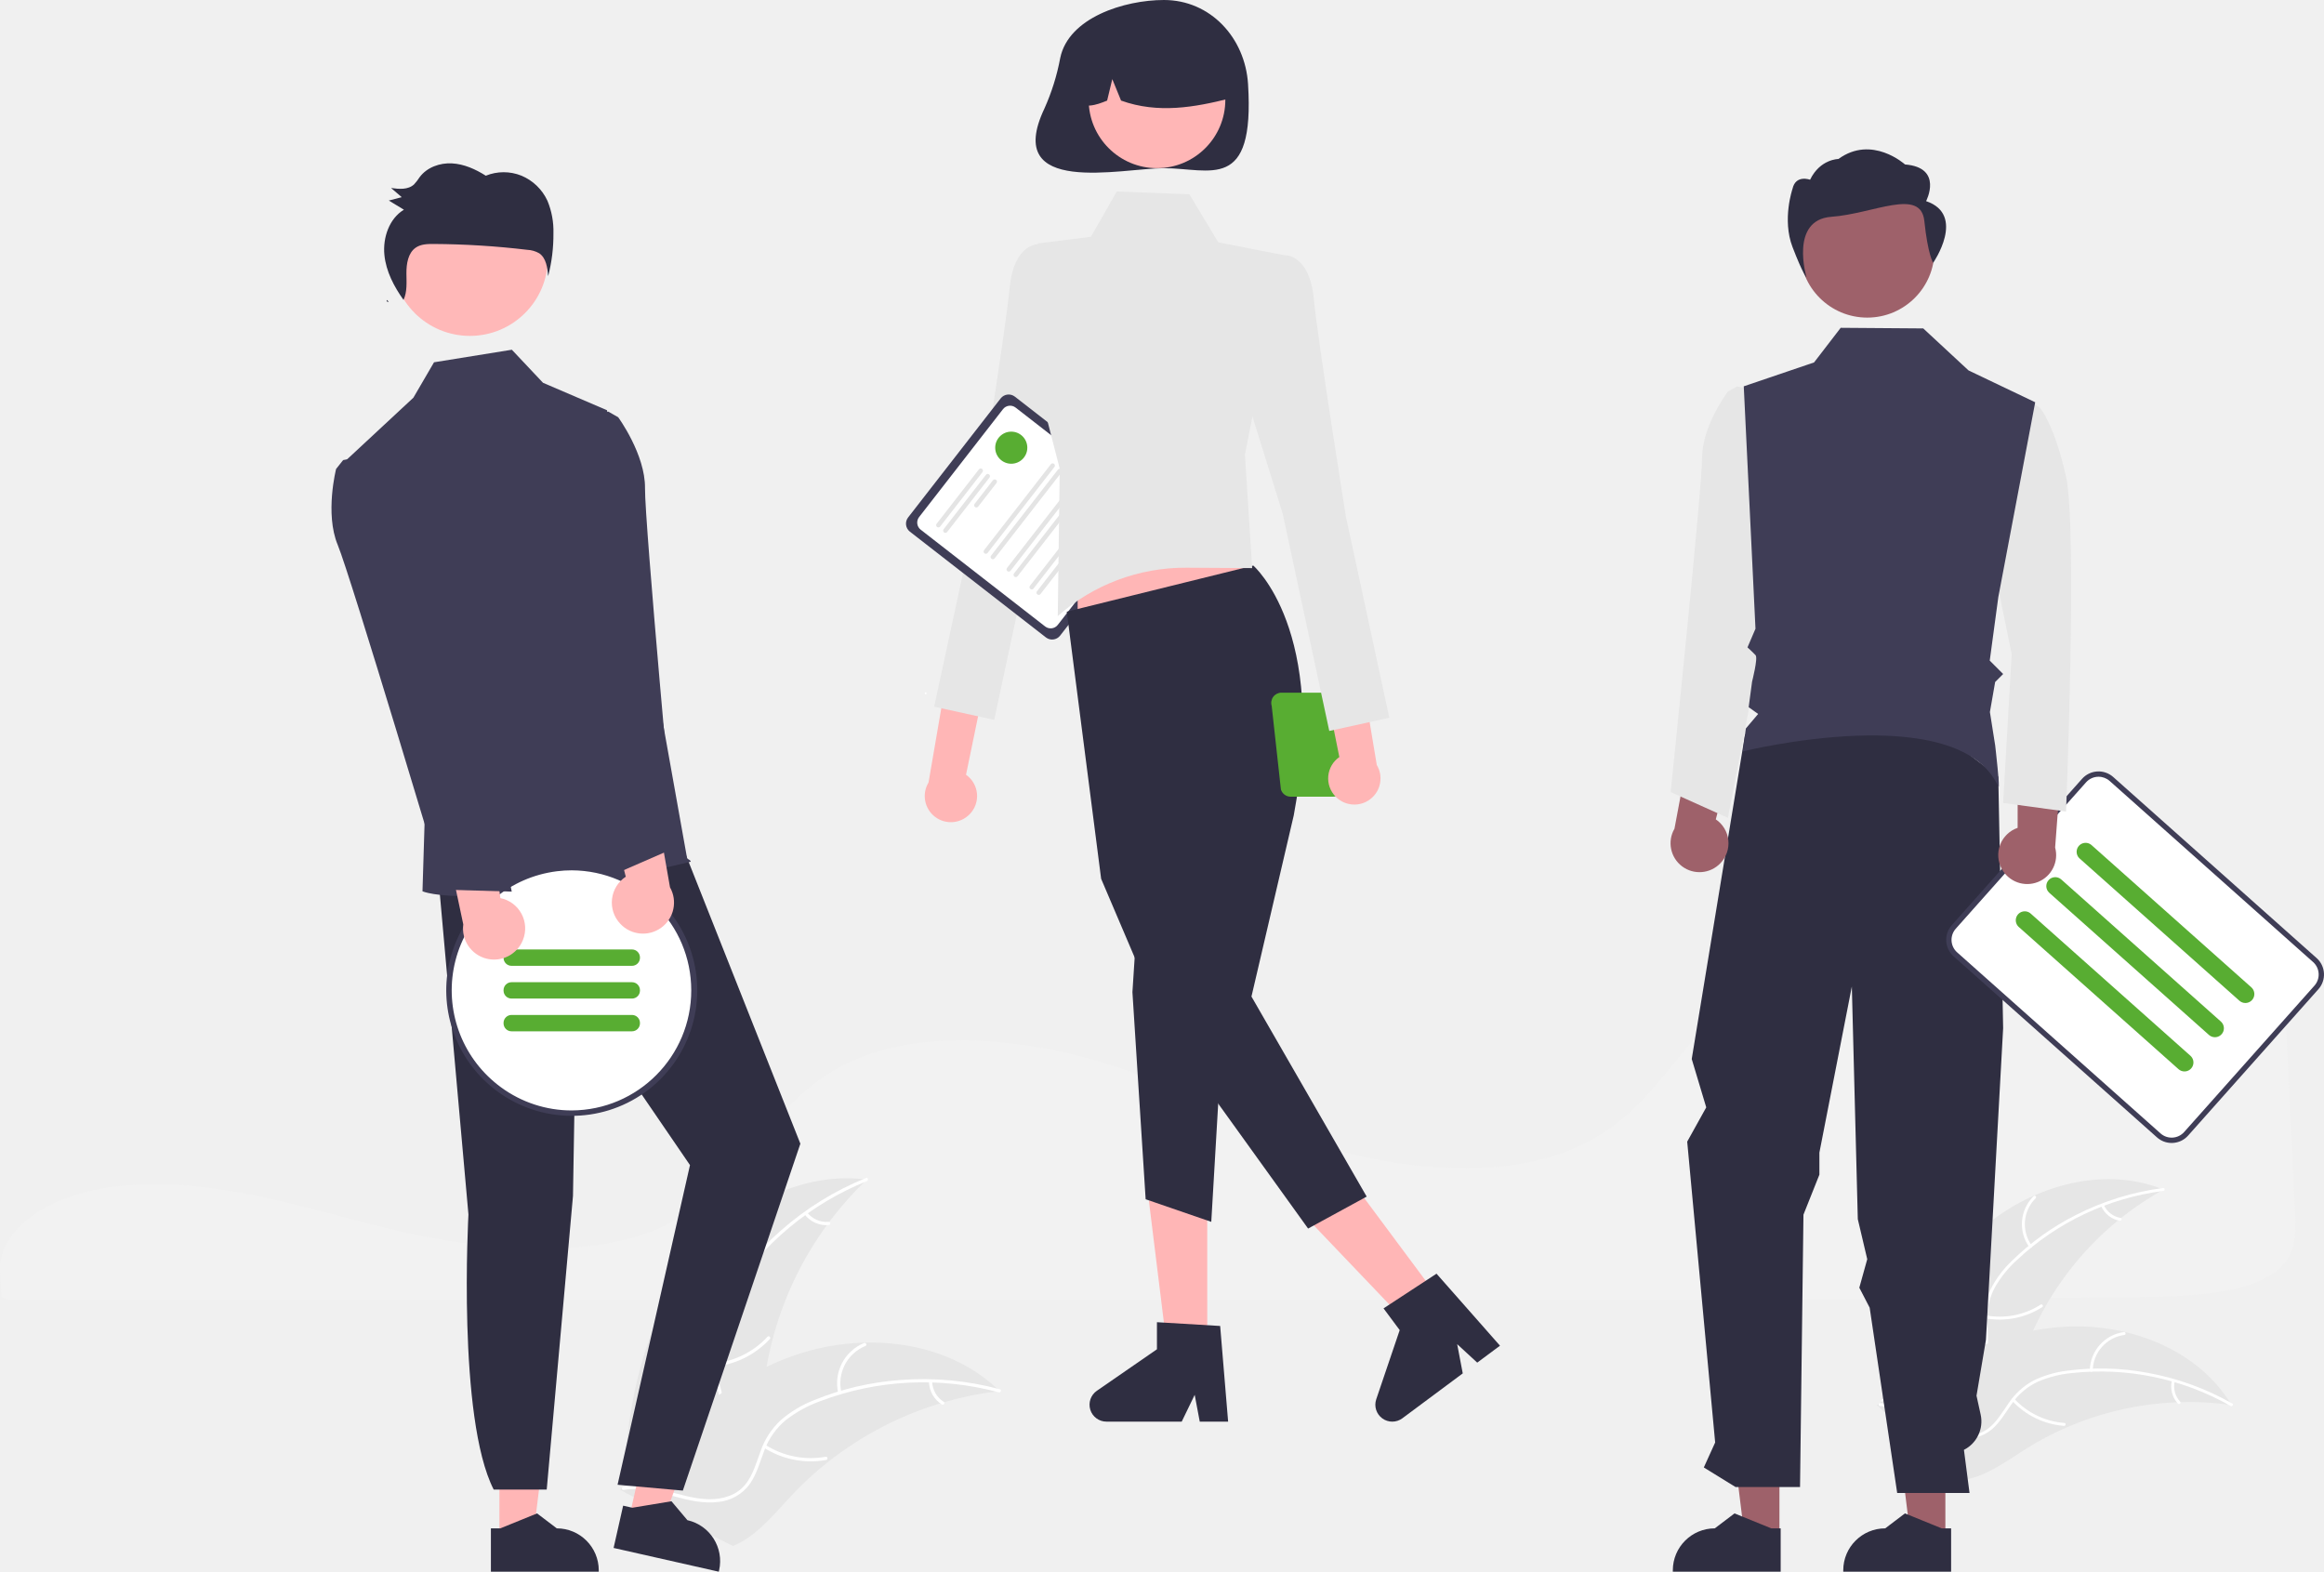
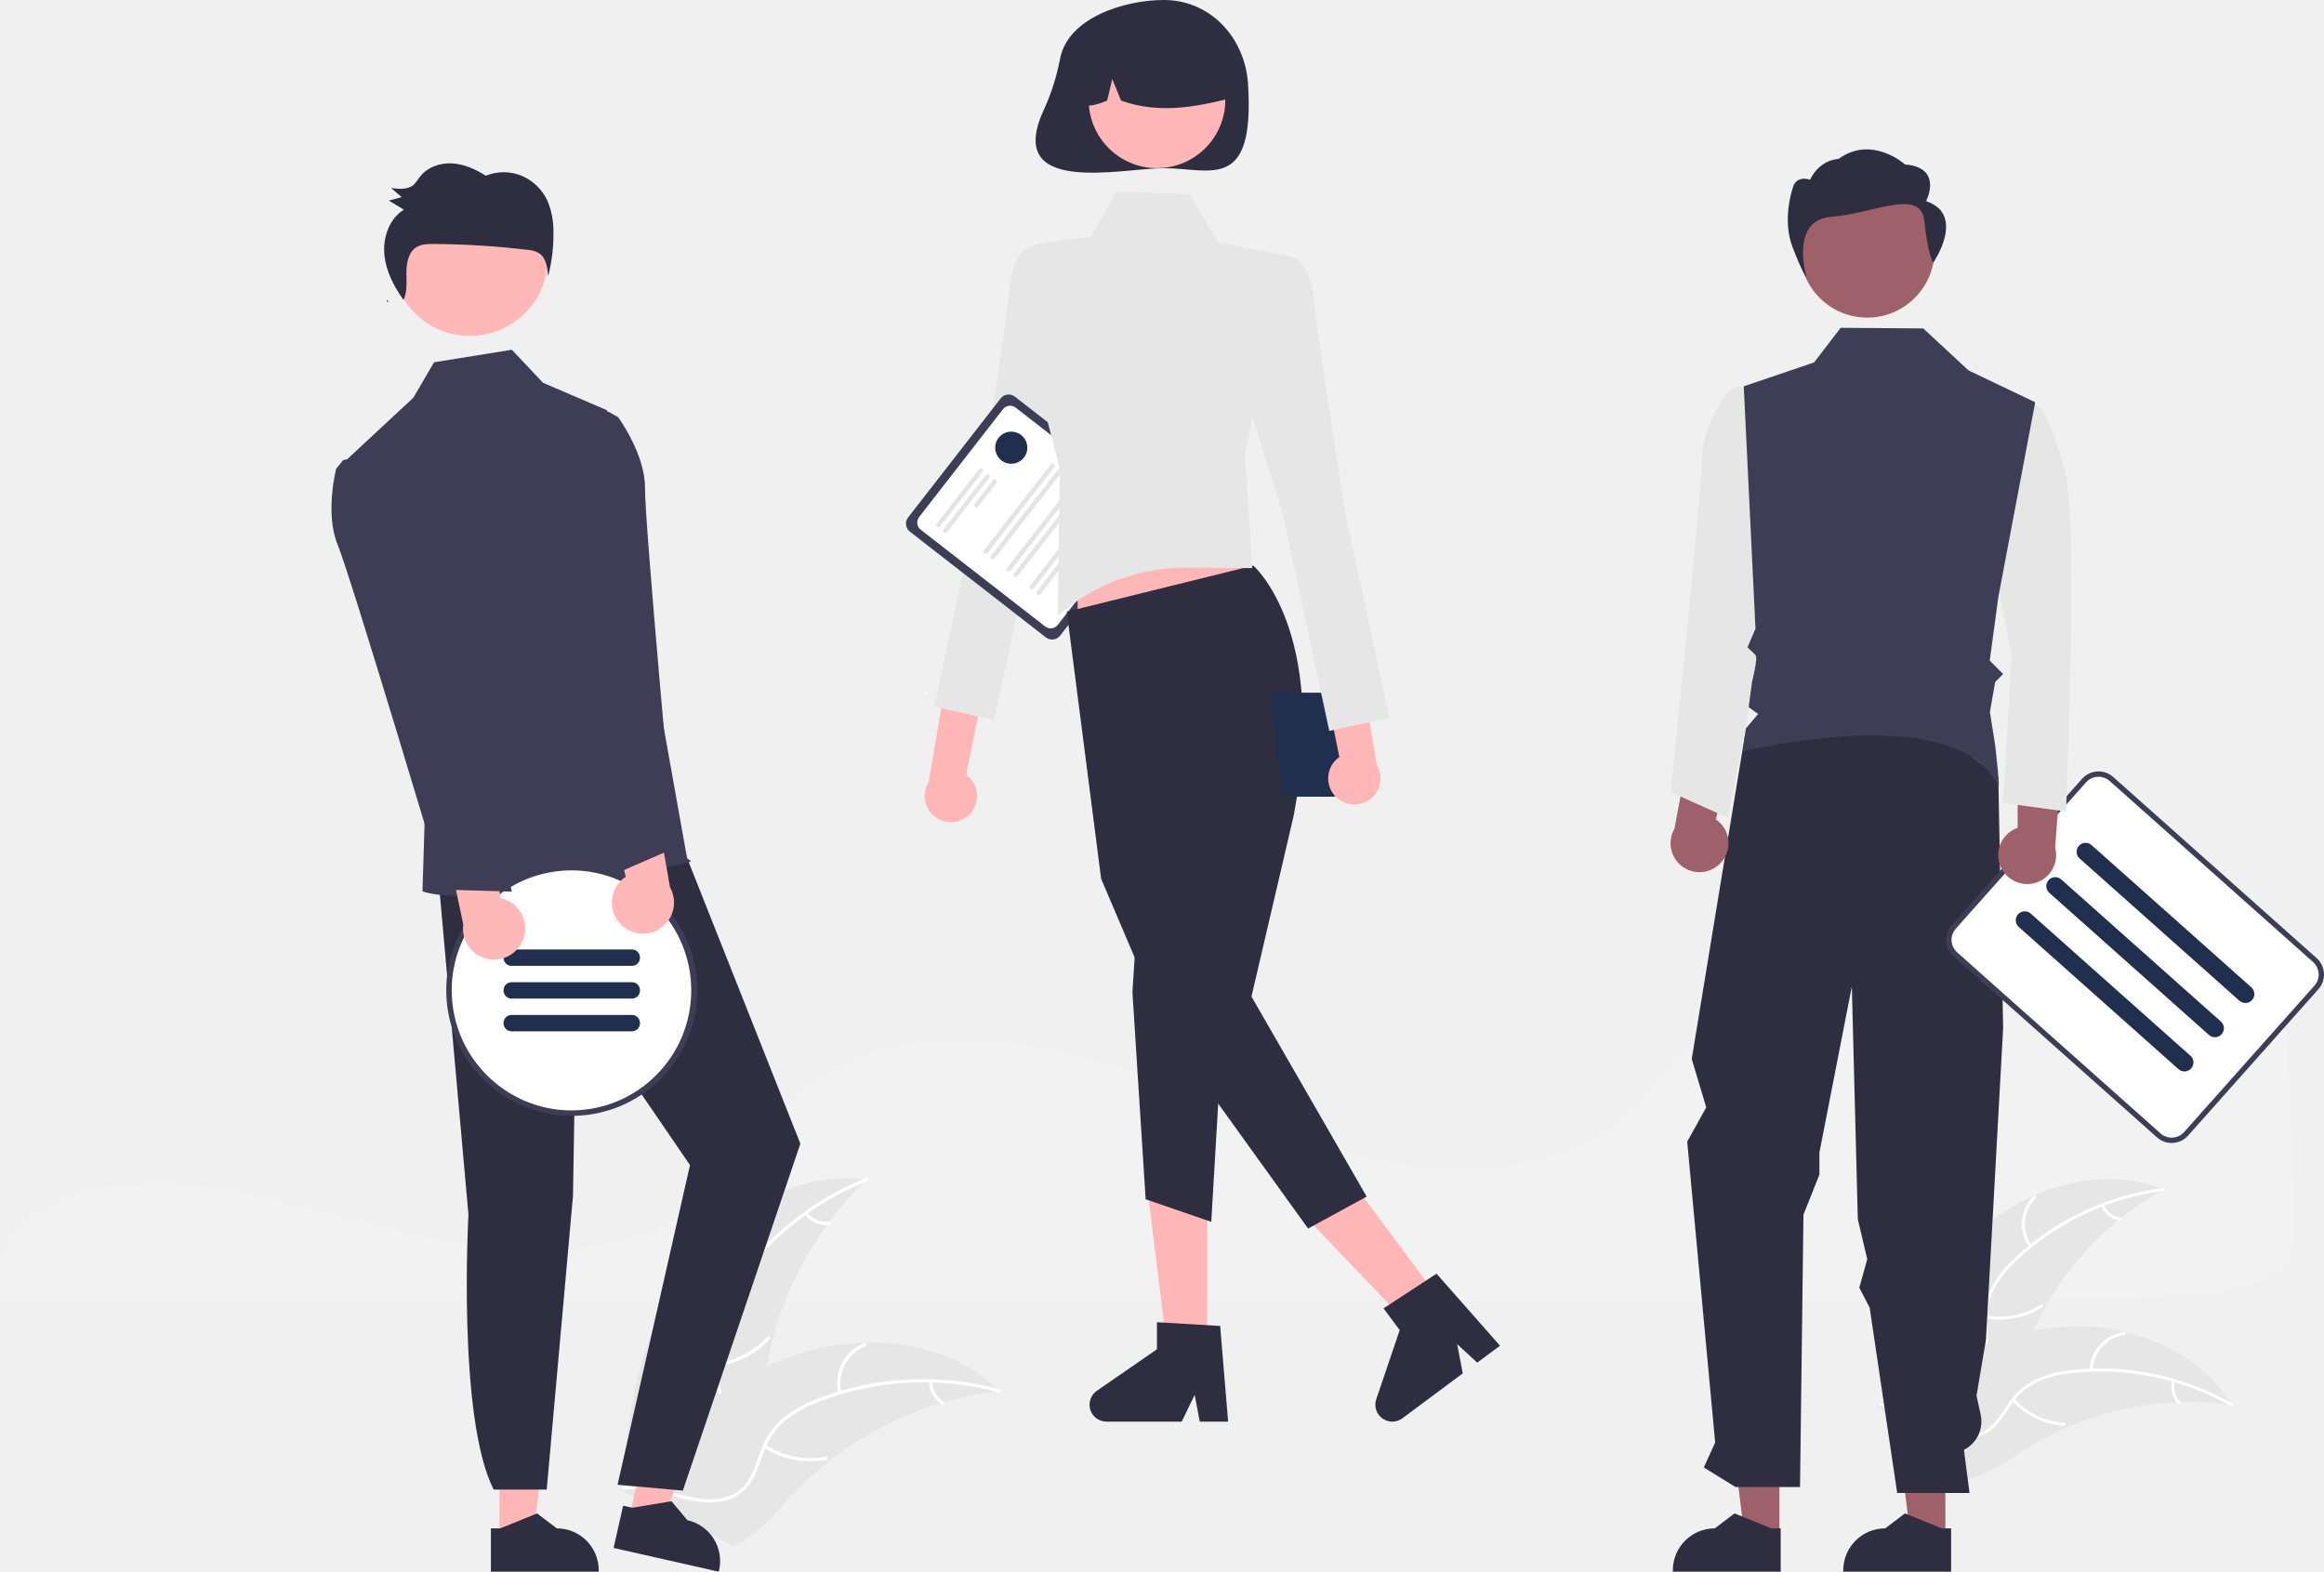
<svg xmlns="http://www.w3.org/2000/svg" data-name="Layer 1" width="872.699" height="590.182" viewBox="0 0 872.699 590.182">
  <path d="M222.381,599.644c-4.144,0-8.297.171-12.352.516l-.59.05c-26.899,2.378-46.574,16.173-45.764,32.09l.156,2.878c.103,1.819.213,3.775.304,5.945.049,1.07,1.509,1.892,3.326,1.892H829.101c46.649-.283,93.129-.64,138.141-1.06a235.086,235.086,0,0,0,25.273-1.31c12.509-1.48,21.191-4.415,26.545-8.972h.002c6.658-5.65,6.868-12.766,6.465-20.805-.82-16.232-1.634-33.285-2.445-50.286-.717-14.983-1.431-29.927-2.144-44.233-.441-8.49-1.422-15.984-8.983-21.712-8.195-6.194-23.141-9.334-44.423-9.334-.257,0-.512,0-.773.001-66.697.237-132.783,23.171-164.446,57.067-3.646,3.903-7.043,8.082-10.329,12.124-4.855,5.971-9.874,12.144-15.864,17.664a74.56,74.56,0,0,1-10.48,8.169c-.257.178-.551.368-.862.549-.712.464-1.456.911-2.182,1.31a75.768,75.768,0,0,1-13.365,6.076l-.468.157c-.353.126-.735.252-1.117.367-2.68.86-5.465,1.604-8.254,2.206-12.069,2.66-25.793,3.298-40.789,1.894a197.111,197.111,0,0,1-40.557-8.265c-13.886-4.389-26.884-9.86-39.454-15.151-5.521-2.325-11.232-4.729-16.935-7.006-1.072-.429-2.127-.848-3.197-1.267-6.966-2.715-13.281-4.957-19.306-6.854a190.553,190.553,0,0,0-46.008-8.521c-16.588-.908-31.206.805-43.438,5.079a74.597,74.597,0,0,0-9.825,4.233c-14.488,7.523-23.419,18.627-32.056,29.365-10.744,13.356-21.853,27.169-43.79,34.329-25.313,8.27-62.262,4.834-88.403-1.141-8.219-1.879-16.427-4.04-24.366-6.131q-4.809-1.267-9.626-2.517c-6.309-1.629-11.473-2.877-16.251-3.931l-1.511-.336c-.84-.183-1.682-.365-2.538-.539-5.674-1.191-10.958-2.129-16.162-2.866l-1.231-.18c-2.468-.325-4.776-.596-7.04-.823l-.904-.09C231.569,599.854,226.979,599.644,222.381,599.644Z" transform="translate(-163.6507 -154.9092)" fill="#f2f2f2" />
  <path d="M906.555,617.408c18.617-16.777,46.309-25.212,69.537-15.805a115.466,115.466,0,0,0-51.888,59.935c-3.698,9.838-6.786,21.166-15.882,26.433-5.659,3.278-12.7,3.438-19.046,1.856-6.346-1.582-12.162-4.754-17.899-7.894l-1.632-.037C877.073,657.93,887.938,634.184,906.555,617.408Z" transform="translate(-163.6507 -154.9092)" fill="#e6e6e6" />
  <path d="M975.963,602.112a98.692,98.692,0,0,0-54.906,25.931,42.5,42.5,0,0,0-8.345,10.377,24.376,24.376,0,0,0-2.818,12.516c.101,4.058.673,8.198-.214,12.21a14.925,14.925,0,0,1-7.425,9.689c-4.546,2.613-9.759,3.437-14.886,4.065-5.692.698-11.615,1.332-16.542,4.525-.597.387-1.162-.562-.566-.948,8.572-5.555,19.42-3.534,28.637-7.241,4.301-1.73,8.107-4.766,9.454-9.357,1.178-4.015.591-8.284.454-12.392a26.011,26.011,0,0,1,2.299-12.34,39.291,39.291,0,0,1,7.916-10.659,95.749,95.749,0,0,1,24.333-17.42,100.442,100.442,0,0,1,32.6-10.059c.703-.091.709,1.015.01,1.105Z" transform="translate(-163.6507 -154.9092)" fill="#fff" />
  <path d="M925.656,623.184a14.807,14.807,0,0,1,1.632-19.104c.506-.499,1.305.265.798.764a13.711,13.711,0,0,0-1.482,17.774c.415.577-.536,1.14-.948.566Z" transform="translate(-163.6507 -154.9092)" fill="#fff" />
  <path d="M909.571,648.884a28.539,28.539,0,0,0,20.394-4.083c.598-.385,1.164.564.566.948a29.685,29.685,0,0,1-21.23,4.206c-.701-.126-.427-1.197.27-1.071Z" transform="translate(-163.6507 -154.9092)" fill="#fff" />
  <path d="M953.656,607.341a8.381,8.381,0,0,0,6.269,4.894c.702.117.427,1.188-.27,1.071a9.392,9.392,0,0,1-6.947-5.399.571.571,0,0,1,.191-.757.555.555,0,0,1,.757.191Z" transform="translate(-163.6507 -154.9092)" fill="#fff" />
  <path d="M1001.67,682.507c-.44-.061-.881-.122-1.328-.176a110.379,110.379,0,0,0-17.882-.908c-.462.007-.931.021-1.392.041a116.365,116.365,0,0,0-41.75,9.61,113.005,113.005,0,0,0-15.163,8.056c-6.688,4.234-13.602,9.358-21.078,11.085a19.386,19.386,0,0,1-2.362.421l-30.889-26.745c-.04-.096-.086-.185-.126-.282l-1.282-1.011c.239-.176.49-.353.729-.528.138-.102.283-.199.421-.301.094-.066.189-.133.27-.198.031-.022.063-.044.088-.059.081-.065.164-.117.239-.176q2.103-1.49,4.235-2.955c.006-.007.006-.007.019-.008a166.157,166.157,0,0,1,34.601-18.599c.367-.139.739-.285,1.12-.411a107.831,107.831,0,0,1,16.939-4.767,95.329,95.329,0,0,1,9.553-1.334,79.272,79.272,0,0,1,24.723,1.752c16.143,3.743,30.91,12.608,39.656,26.433C1001.236,681.798,1001.453,682.146,1001.67,682.507Z" transform="translate(-163.6507 -154.9092)" fill="#e6e6e6" />
  <path d="M1001.262,682.839A98.692,98.692,0,0,0,941.81,670.486a42.5,42.5,0,0,0-12.911,3.261,24.376,24.376,0,0,0-9.785,8.297c-2.363,3.301-4.398,6.951-7.522,9.62a14.925,14.925,0,0,1-11.761,3.266c-5.203-.651-9.862-3.132-14.333-5.717-4.965-2.87-10.076-5.93-15.932-6.347-.71-.051-.59-1.149.119-1.098,10.189.726,17.633,8.871,27.225,11.46,4.476,1.208,9.343,1.075,13.182-1.779,3.358-2.496,5.459-6.258,7.823-9.621a26.011,26.011,0,0,1,9.265-8.469,39.291,39.291,0,0,1,12.738-3.745,95.749,95.749,0,0,1,29.917.742,100.443,100.443,0,0,1,32.085,11.596c.616.351-.045,1.237-.657.888Z" transform="translate(-163.6507 -154.9092)" fill="#fff" />
  <path d="M948.408,669.376a14.807,14.807,0,0,1,12.805-14.271c.705-.093.883.997.177,1.091a13.711,13.711,0,0,0-11.884,13.299c-.016.711-1.114.588-1.098-.119Z" transform="translate(-163.6507 -154.9092)" fill="#fff" />
  <path d="M920.092,680.212A28.539,28.539,0,0,0,938.834,689.23c.709.053.59,1.151-.119,1.098a29.685,29.685,0,0,1-19.483-9.424c-.484-.523.38-1.212.861-.692Z" transform="translate(-163.6507 -154.9092)" fill="#fff" />
  <path d="M980.303,673.584a8.381,8.381,0,0,0,2.058,7.682c.49.516-.374,1.205-.861.692a9.392,9.392,0,0,1-2.296-8.493.571.571,0,0,1,.609-.49.555.555,0,0,1,.49.609Z" transform="translate(-163.6507 -154.9092)" fill="#fff" />
  <path d="M419.194,634.093c15.245-23.122,42.515-39.848,69.975-36.249a127.604,127.604,0,0,0-38.822,78.537c-1.218,11.551-1.37,24.526-9.632,32.69-5.141,5.08-12.627,7.21-19.854,7.283-7.227.073-14.331-1.701-21.34-3.464l-1.756.415C398.935,685.634,403.949,657.215,419.194,634.093Z" transform="translate(-163.6507 -154.9092)" fill="#e6e6e6" />
  <path d="M489.172,598.425a109.067,109.067,0,0,0-51.51,43.008,46.968,46.968,0,0,0-6.039,13.42,26.938,26.938,0,0,0,.468,14.17c1.237,4.313,3.001,8.581,3.168,13.119a16.494,16.494,0,0,1-5.245,12.428c-4.135,4.059-9.482,6.391-14.79,8.489-5.894,2.33-12.052,4.656-16.434,9.441-.531.58-1.4-.278-.869-.857,7.623-8.326,19.787-9.182,28.614-15.711,4.119-3.047,7.345-7.353,7.508-12.638.143-4.621-1.673-9.024-2.962-13.38a28.745,28.745,0,0,1-.974-13.838,43.421,43.421,0,0,1,5.501-13.602,105.814,105.814,0,0,1,21.179-25.401,111.001,111.001,0,0,1,32.068-19.827c.727-.293,1.04.888.318,1.179Z" transform="translate(-163.6507 -154.9092)" fill="#fff" />
  <path d="M441.23,634.957a16.363,16.363,0,0,1-3.569-20.886c.403-.674,1.469-.08,1.066.595a15.152,15.152,0,0,0,3.359,19.422c.604.502-.256,1.368-.857.869Z" transform="translate(-163.6507 -154.9092)" fill="#fff" />
  <path d="M431.176,666.919a31.539,31.539,0,0,0,20.676-10.041c.533-.578,1.402.28.869.857a32.806,32.806,0,0,1-21.536,10.405c-.785.06-.789-1.161-.009-1.221Z" transform="translate(-163.6507 -154.9092)" fill="#fff" />
  <path d="M466.769,610.222a9.263,9.263,0,0,0,8.066,3.491c.784-.07.787,1.151.009,1.221a10.379,10.379,0,0,1-8.932-3.842.631.631,0,0,1-.006-.863.613.613,0,0,1,.863-.006Z" transform="translate(-163.6507 -154.9092)" fill="#fff" />
  <path d="M539.033,677.258c-.488.058-.976.115-1.469.182a121.983,121.983,0,0,0-19.378,4.003c-.492.136-.99.281-1.477.43a128.597,128.597,0,0,0-41.98,21.893,124.883,124.883,0,0,0-13.976,12.834c-5.975,6.389-11.944,13.792-19.46,17.719a21.424,21.424,0,0,1-2.409,1.107L398.407,715.415c-.069-.092-.143-.174-.213-.266l-1.653-.725c.206-.254.426-.513.633-.768.119-.148.247-.291.366-.439.082-.097.165-.194.234-.287.027-.032.055-.065.078-.088.069-.092.142-.171.206-.254q1.835-2.178,3.708-4.338c.005-.009.005-.009.018-.014,9.539-10.948,20.075-21.196,31.833-29.519.354-.25.712-.51,1.084-.751a119.167,119.167,0,0,1,16.791-9.81,105.352,105.352,0,0,1,9.846-4.085,87.605,87.605,0,0,1,26.93-5.005c18.307-.487,36.566,4.885,49.767,17.238C538.371,676.62,538.7,676.932,539.033,677.258Z" transform="translate(-163.6507 -154.9092)" fill="#e6e6e6" />
  <path d="M538.688,677.727a109.067,109.067,0,0,0-67.022,3.327,46.968,46.968,0,0,0-12.901,7.079,26.938,26.938,0,0,0-8.157,11.596c-1.609,4.188-2.77,8.658-5.369,12.382a16.494,16.494,0,0,1-11.671,6.765c-5.746.752-11.419-.606-16.92-2.127-6.108-1.688-12.426-3.539-18.806-2.356-.773.143-.95-1.064-.178-1.208,11.099-2.058,21.327,4.582,32.306,4.683,5.123.047,10.291-1.449,13.604-5.57,2.897-3.604,4.098-8.212,5.69-12.467A28.745,28.745,0,0,1,456.817,688.196a43.421,43.421,0,0,1,12.582-7.549,105.815,105.815,0,0,1,32.203-7.53,111.001,111.001,0,0,1,37.542,3.476c.757.204.296,1.335-.455,1.133Z" transform="translate(-163.6507 -154.9092)" fill="#fff" />
  <path d="M478.414,678.031A16.364,16.364,0,0,1,488.14,659.206c.728-.296,1.221.821.493,1.117a15.152,15.152,0,0,0-9.011,17.53c.181.764-1.028.938-1.208.178Z" transform="translate(-163.6507 -154.9092)" fill="#fff" />
  <path d="M451.144,697.498a31.539,31.539,0,0,0,22.554,4.431c.773-.141.951,1.067.178,1.208a32.806,32.806,0,0,1-23.46-4.659c-.663-.425.069-1.402.728-.98Z" transform="translate(-163.6507 -154.9092)" fill="#fff" />
  <path d="M513.697,673.658a9.263,9.263,0,0,0,4.339,7.644c.668.416-.064,1.393-.728.98a10.379,10.379,0,0,1-4.818-8.445.631.631,0,0,1,.515-.693.613.613,0,0,1,.693.515Z" transform="translate(-163.6507 -154.9092)" fill="#fff" />
  <path d="M527.689,460.738a9.76,9.76,0,0,0-1.282-14.911l15.932-77.107-17.189,5.423-12.818,74.595a9.813,9.813,0,0,0,15.357,12.001Z" transform="translate(-163.6507 -154.9092)" fill="#ffb6b6" />
  <path d="M564.515,254.628l-10.648-8.037s-9.393-.665-11.056,16.274S530.732,344.815,530.732,344.815l-16.293,75.463,22.554,4.95,17.451-81.438,17.469-56.184Z" transform="translate(-163.6507 -154.9092)" fill="#e6e6e6" />
  <path d="M556.404,394.262l-51.075-39.713a3.809,3.809,0,0,1-.668-5.338l34.751-44.693a3.809,3.809,0,0,1,5.338-.668l51.075,39.713a3.809,3.809,0,0,1,.668,5.338l-34.751,44.693A3.809,3.809,0,0,1,556.404,394.262Z" transform="translate(-163.6507 -154.9092)" fill="#3f3d56" />
  <path d="M556.123,390.152l-46.742-36.345a3.382,3.382,0,0,1-.593-4.74L540.291,308.552a3.382,3.382,0,0,1,4.74-.593l46.742,36.345a3.382,3.382,0,0,1,.593,4.74l-31.503,40.516A3.382,3.382,0,0,1,556.123,390.152Z" transform="translate(-163.6507 -154.9092)" fill="#fff" />
  <path d="M515.508,352.777a.845.845,0,0,1-.148-1.185l15.893-20.439a.844.844,0,1,1,1.333,1.037L516.693,352.629A.845.845,0,0,1,515.508,352.777Z" transform="translate(-163.6507 -154.9092)" fill="#e4e4e4" />
  <path d="M518.142,354.825a.845.845,0,0,1-.148-1.185l15.893-20.439a.844.844,0,1,1,1.333,1.037L519.327,354.677A.845.845,0,0,1,518.142,354.825Z" transform="translate(-163.6507 -154.9092)" fill="#e4e4e4" />
  <path d="M529.78,345.294a.845.845,0,0,1-.148-1.185l6.889-8.86a.844.844,0,1,1,1.333,1.037l-6.889,8.86A.845.845,0,0,1,529.78,345.294Z" transform="translate(-163.6507 -154.9092)" fill="#e4e4e4" />
  <path d="M533.331,362.681a.845.845,0,0,1-.148-1.185l25.089-32.267a.844.844,0,1,1,1.333,1.037l-25.089,32.267A.845.845,0,0,1,533.331,362.681Z" transform="translate(-163.6507 -154.9092)" fill="#e4e4e4" />
  <path d="M535.965,364.729a.845.845,0,0,1-.148-1.185l25.089-32.267a.844.844,0,1,1,1.333,1.037l-25.089,32.267A.845.845,0,0,1,535.965,364.729Z" transform="translate(-163.6507 -154.9092)" fill="#e4e4e4" />
  <path d="M541.944,369.378a.845.845,0,0,1-.148-1.185l25.089-32.267a.844.844,0,1,1,1.333,1.037L543.129,369.229A.845.845,0,0,1,541.944,369.378Z" transform="translate(-163.6507 -154.9092)" fill="#e4e4e4" />
  <path d="M544.578,371.426a.845.845,0,0,1-.148-1.185l25.089-32.267a.844.844,0,1,1,1.333,1.037l-25.089,32.267A.845.845,0,0,1,544.578,371.426Z" transform="translate(-163.6507 -154.9092)" fill="#e4e4e4" />
  <path d="M550.558,376.075a.845.845,0,0,1-.148-1.185l25.089-32.267a.844.844,0,1,1,1.333,1.037l-25.089,32.267A.845.845,0,0,1,550.558,376.075Z" transform="translate(-163.6507 -154.9092)" fill="#e4e4e4" />
  <path d="M553.192,378.123a.845.845,0,0,1-.148-1.185L578.133,344.671a.844.844,0,0,1,1.333,1.037l-25.089,32.267A.845.845,0,0,1,553.192,378.123Z" transform="translate(-163.6507 -154.9092)" fill="#e4e4e4" />
  <circle cx="347.608" cy="260.34" r="0.347" fill="#fff" />
  <path d="M561.778,176.706a83.478,83.478,0,0,1-5.956,19.01c-15.673,33.157,28.961,22.349,44.912,22.349,17.44,0,34.126,9.171,31.578-31.578-1.089-17.406-14.138-31.578-31.578-31.578C585.838,154.909,564.893,161.531,561.778,176.706Z" transform="translate(-163.6507 -154.9092)" fill="#2f2e41" />
  <polygon points="453.34 508.085 438.481 508.085 431.41 450.772 453.34 450.772 453.34 508.085" fill="#ffb6b6" />
  <path d="M624.833,688.739H614.177l-1.902-10.06-4.871,10.06H579.142a6.353,6.353,0,0,1-3.61-11.581l22.569-15.587V651.401l23.739,1.417Z" transform="translate(-163.6507 -154.9092)" fill="#2f2e41" />
  <polygon points="541.617 489.333 529.693 498.2 489.82 456.429 507.418 443.342 541.617 489.333" fill="#ffb6b6" />
  <path d="M726.923,660.222l-8.551,6.359-7.529-6.938,2.094,10.98-22.679,16.864a6.353,6.353,0,0,1-9.807-7.139l8.81-25.975-6.069-8.162,19.895-13.028Z" transform="translate(-163.6507 -154.9092)" fill="#2f2e41" />
  <polygon points="404.675 244.313 475.21 233.327 461.183 191.129 404.675 191.129 404.675 244.313" fill="#ffb6b6" />
  <path d="M634.29,367.291s28.193,24.357,15.185,93.793L633.595,529.12l43.266,75.116-22,12-53.318-74.105L577.145,484.901,564.24,384.599Z" transform="translate(-163.6507 -154.9092)" fill="#2f2e41" />
  <polygon points="426.942 346.301 425.246 372.562 430.21 450.327 454.854 458.812 459.521 379.134 426.942 346.301" fill="#2f2e41" />
  <path d="M583.016,226.805l27.265,1.064,10.866,18.038,24.792,4.84L631.139,325.619l2.722,42.617-24.686-.151a72.207,72.207,0,0,0-48.314,18.151l0,0,.738-55.32-10.618-41.296,2.386-43.301,19.944-2.493Z" transform="translate(-163.6507 -154.9092)" fill="#e6e6e6" />
  <circle cx="434.471" cy="37.487" r="25.661" fill="#ffb6b6" />
  <path d="M580.695,166.239a29.393,29.393,0,0,1,44.688,25.653c-13.075,3.283-26.812,5.795-40.756.785l-3.293-8.059-1.941,8.065c-4.246,1.736-8.504,3.204-12.761-.017A30.012,30.012,0,0,1,580.695,166.239Z" transform="translate(-163.6507 -154.9092)" fill="#2f2e41" />
-   <path d="M641.193,419.971l3.459,31.393a3.832,3.832,0,0,0,3.662,2.705h15.945a3.832,3.832,0,0,0,3.663-2.705l2.865-24.061a5.819,5.819,0,1,0,1.5-10.947,3.798,3.798,0,0,0-2.907-1.344H644.856A3.832,3.832,0,0,0,641.193,419.971Zm30.095,5.705,1.755-5.705a3.792,3.792,0,0,0,.058-2.028c.075-.004.146-.022.222-.022a4.155,4.155,0,1,1,0,8.31A4.102,4.102,0,0,1,671.288,425.675Z" transform="translate(-163.6507 -154.9092)" fill="#58AD32" />
+   <path d="M641.193,419.971l3.459,31.393a3.832,3.832,0,0,0,3.662,2.705h15.945a3.832,3.832,0,0,0,3.663-2.705l2.865-24.061a5.819,5.819,0,1,0,1.5-10.947,3.798,3.798,0,0,0-2.907-1.344H644.856A3.832,3.832,0,0,0,641.193,419.971Zm30.095,5.705,1.755-5.705a3.792,3.792,0,0,0,.058-2.028c.075-.004.146-.022.222-.022a4.155,4.155,0,1,1,0,8.31A4.102,4.102,0,0,1,671.288,425.675Z" transform="translate(-163.6507 -154.9092)" fill="#202F4E" />
  <path d="M665.237,454.09a9.76,9.76,0,0,1,1.357-14.904L651.055,361.999l17.161,5.51,12.439,74.659A9.813,9.813,0,0,1,665.237,454.09Z" transform="translate(-163.6507 -154.9092)" fill="#ffb6b6" />
  <path d="M635.292,258.783l10.648-8.037s9.393-.665,11.056,16.274S669.075,348.97,669.075,348.97l16.293,75.463-22.554,4.95-17.451-81.438-17.469-56.184Z" transform="translate(-163.6507 -154.9092)" fill="#e6e6e6" />
-   <circle cx="379.745" cy="168.11" r="6.027" fill="#58AD32" />
+   <circle cx="379.745" cy="168.11" r="6.027" fill="#202F4E" />
  <polygon points="187.545 578.006 200.106 578.005 206.082 529.556 187.543 529.557 187.545 578.006" fill="#ffb6b6" />
  <path d="M347.992,728.814l3.536-0,13.803-5.613,7.398,5.613h.001A15.765,15.765,0,0,1,388.494,744.577v.512l-40.502.002Z" transform="translate(-163.6507 -154.9092)" fill="#2f2e41" />
  <polygon points="236.221 570.09 248.474 572.857 264.975 526.914 246.891 522.831 236.221 570.09" fill="#ffb6b6" />
  <path d="M397.65,720.293l3.449.779,14.701-2.435,5.98,7.104.001 0a15.765,15.765,0,0,1,11.905,18.849l-.113.5-39.507-8.92Z" transform="translate(-163.6507 -154.9092)" fill="#2f2e41" />
  <path d="M328.2,483.699,339.559,610.959s-4.256,76.401,9.477,103.286h19.917L378.814,603.982l1.238-74.009,42.699,62.439L395.555,712.442l24.513,2.191,44.133-130.261L415.715,462.088Z" transform="translate(-163.6507 -154.9092)" fill="#2f2e41" />
  <circle cx="176.446" cy="96.839" r="29.293" fill="#ffb8b8" />
  <path d="M391.591,308.956l-24.032-10.311L355.861,286.236l-29.225,4.713-7.754,13.295-25.101,23.34,29.409,132.973-.89,29.043s18.822,8.474,100.453-11.036c.979-.234-1.07-1.259-1.07-1.259Z" transform="translate(-163.6507 -154.9092)" fill="#3f3d56" />
  <path d="M309.636,268.369q-.306-.418-.606-.843c-.081.17-.145.346-.237.512Z" transform="translate(-163.6507 -154.9092)" fill="#2f2e41" />
  <path d="M369.235,230.321a18.691,18.691,0,0,0-9.78-9.448,17.845,17.845,0,0,0-13.379.012c-3.873-2.447-8.175-4.386-12.707-4.627s-9.323,1.441-12.115,5.142a19.776,19.776,0,0,1-2.117,2.75c-2.245,2.079-5.656,1.779-8.64,1.354q2.007,1.72,4.016,3.441-2.43.635-4.86,1.27,2.836,1.72,5.671,3.44c-5.488,3.294-7.982,10.484-7.323,17.013.623,6.182,3.608,11.835,7.176,16.86,1.423-3.004,1.117-6.597,1.093-9.98-.025-3.574.608-7.633,3.472-9.631,1.932-1.347,4.416-1.408,6.746-1.395a309.938,309.938,0,0,1,35.159,2.195,9.897,9.897,0,0,1,4.501,1.306c2.58,1.76,3.083,5.393,3.342,8.581a62.172,62.172,0,0,0,1.985-16.117A29.707,29.707,0,0,0,369.235,230.321Z" transform="translate(-163.6507 -154.9092)" fill="#2f2e41" />
  <circle cx="214.704" cy="371.895" r="46.105" fill="#fff" />
  <path d="M378.355,479.674a47.383,47.383,0,0,0-7.08.533c-1.199.174-2.366.4-3.524.676a47.106,47.106,0,0,0-19.968,81.76c.789.666,1.588,1.311,2.418,1.926a47.12,47.12,0,1,0,28.155-84.895Zm0,92.21a44.821,44.821,0,0,1-26.639-8.74c-.84-.615-1.649-1.25-2.438-1.926a45.054,45.054,0,0,1,20.102-78.594c1.147-.236,2.295-.42,3.463-.564a44.602,44.602,0,0,1,5.512-.338,45.081,45.081,0,0,1,0,90.161Z" transform="translate(-163.6507 -154.9092)" fill="#3f3d56" />
-   <rect x="352.741" y="511.436" width="51.228" height="6.147" rx="3" transform="translate(593.0596 874.1096) rotate(-180)" fill="#58AD32" />
-   <rect x="352.741" y="523.73" width="51.228" height="6.147" rx="3" transform="translate(593.0596 898.699) rotate(-180)" fill="#58AD32" />
-   <rect x="352.741" y="536.025" width="51.228" height="6.147" rx="3" transform="translate(593.0596 923.2884) rotate(180)" fill="#58AD32" />
+   <rect x="352.741" y="511.436" width="51.228" height="6.147" rx="3" transform="translate(593.0596 874.1096) rotate(-180)" fill="#202F4E" />
+   <rect x="352.741" y="523.73" width="51.228" height="6.147" rx="3" transform="translate(593.0596 898.699) rotate(-180)" fill="#202F4E" />
+   <rect x="352.741" y="536.025" width="51.228" height="6.147" rx="3" transform="translate(593.0596 923.2884) rotate(180)" fill="#202F4E" />
  <polygon points="730.52 576.442 717.349 576.441 711.083 525.639 730.522 525.64 730.52 576.442" fill="#9e616a" />
  <polygon points="668.209 576.442 655.039 576.441 648.773 525.639 668.212 525.64 668.209 576.442" fill="#9e616a" />
  <path d="M832.324,745.091l-40.502-.002V744.577a15.765,15.765,0,0,1,15.764-15.764h.001l7.398-5.613,13.803,5.613,3.536 0Z" transform="translate(-163.6507 -154.9092)" fill="#2f2e41" />
  <path d="M896.324,745.091l-40.502-.002V744.577a15.765,15.765,0,0,1,15.764-15.764h.001l7.398-5.613,13.803,5.613,3.536 0Z" transform="translate(-163.6507 -154.9092)" fill="#2f2e41" />
  <path d="M818.941,430.688,798.924,552.572l5.447,18.163-7.148,12.864,10.497,112.97-4.261,9.381,11.906,7.342h24.226L840.877,611.02l5.984-15.016v-8.276l12.182-62.364,2.243,87.336,3.544,15.039L861.853,638.448l3.889,7.502,10.331,69.571H903.239l-2.101-16.185,0,0a11.962,11.962,0,0,0,6.281-13.237l-1.558-7.094,3.545-20.976,6.455-117.024-1.82-94.423L882.262,422.28Z" transform="translate(-163.6507 -154.9092)" fill="#2f2e41" />
  <circle id="ab6171fa-7d69-4734-b81c-8dff60f9761b" data-name="Ellipse 219" cx="701.179" cy="94.026" r="25.239" fill="#9e616a" />
  <path d="M809.686,479.055A10.803,10.803,0,0,0,807.956,462.58l9.814-37.115-18.909,6.36-6.421,34.27a10.862,10.862,0,0,0,17.245,12.96Z" transform="translate(-163.6507 -154.9092)" fill="#9e616a" />
  <path id="bc44dde2-a388-4b93-9ca4-c442728432a9-1328" data-name="Path 1101" d="M820.015,300.86l-4.059-.842-3.461,1.917s-9.669,12.892-9.669,24.709S791.008,452.339,791.008,452.339l21.486,9.669,17.189-89.168Z" transform="translate(-163.6507 -154.9092)" fill="#e6e6e6" />
  <path id="bf427902-b9bf-4946-b5d7-5c1c7e04535e-1329" data-name="Path 1104" d="M886.932,230.431s6.601-12.619-7.922-13.767c0,0-12.381-11.231-25-2.053,0,0-6.883,0-10.647,7.789,0,0-5.414-2.053-6.603,3.442,0,0-3.961,11.472,0,21.797s5.277,11.472,5.277,11.472-6.509-21.647,9.335-22.794,33.574-11.049,34.895,1.571,3.307,15.729,3.307,15.729S902.115,235.593,886.932,230.431Z" transform="translate(-163.6507 -154.9092)" fill="#2f2e41" />
  <path d="M979.128,583.598a7.723,7.723,0,0,1-5.163-1.97L897.584,513.638a7.789,7.789,0,0,1-.638-10.984L945.876,447.685a7.789,7.789,0,0,1,10.985-.639l76.381,67.992a7.78,7.78,0,0,1,.638,10.983l-48.931,54.968a7.726,7.726,0,0,1-5.36,2.595C979.435,583.595,979.281,583.598,979.128,583.598Z" transform="translate(-163.6507 -154.9092)" fill="#fff" />
  <path d="M979.127,584.098a8.219,8.219,0,0,1-5.495-2.096l-76.381-67.991a8.291,8.291,0,0,1-.679-11.691l48.93-54.968a8.292,8.292,0,0,1,11.691-.68l76.381,67.992a8.282,8.282,0,0,1,.679,11.69L985.323,581.323a8.229,8.229,0,0,1-5.705,2.762C979.454,584.094,979.291,584.098,979.127,584.098Zm-27.436-137.518a6.264,6.264,0,0,0-4.694,2.102l-48.93,54.968a6.287,6.287,0,0,0,.515,8.867l76.381,67.991a6.279,6.279,0,0,0,8.867-.516l48.931-54.968a6.28,6.28,0,0,0-.515-8.866l-76.381-67.992A6.255,6.255,0,0,0,951.691,446.58Z" transform="translate(-163.6507 -154.9092)" fill="#3f3d56" />
-   <path d="M1006.825,531.541a3.353,3.353,0,0,1-2.237-.851l-59.956-53.371a3.367,3.367,0,1,1,4.477-5.029l59.957,53.371a3.366,3.366,0,0,1-2.241,5.88Z" transform="translate(-163.6507 -154.9092)" fill="#58AD32" />
-   <path d="M995.389,544.388a3.353,3.353,0,0,1-2.237-.851l-59.956-53.371a3.366,3.366,0,1,1,4.477-5.028l59.957,53.371a3.365,3.365,0,0,1-2.241,5.879Z" transform="translate(-163.6507 -154.9092)" fill="#58AD32" />
-   <path d="M983.953,557.236a3.35,3.35,0,0,1-2.237-.852L921.759,503.014a3.367,3.367,0,1,1,4.478-5.029l59.956,53.371a3.365,3.365,0,0,1-2.24,5.88Z" transform="translate(-163.6507 -154.9092)" fill="#58AD32" />
+   <path d="M1006.825,531.541a3.353,3.353,0,0,1-2.237-.851l-59.956-53.371a3.367,3.367,0,1,1,4.477-5.029l59.957,53.371a3.366,3.366,0,0,1-2.241,5.88Z" transform="translate(-163.6507 -154.9092)" fill="#202F4E" />
+   <path d="M995.389,544.388a3.353,3.353,0,0,1-2.237-.851l-59.956-53.371a3.366,3.366,0,1,1,4.477-5.028l59.957,53.371a3.365,3.365,0,0,1-2.241,5.879Z" transform="translate(-163.6507 -154.9092)" fill="#202F4E" />
+   <path d="M983.953,557.236a3.35,3.35,0,0,1-2.237-.852L921.759,503.014a3.367,3.367,0,1,1,4.478-5.029l59.956,53.371a3.365,3.365,0,0,1-2.24,5.88Z" transform="translate(-163.6507 -154.9092)" fill="#202F4E" />
  <path d="M915.388,481.246a10.803,10.803,0,0,1,5.91-15.475l.065-38.39,16.636,11.011L935.387,473.159a10.862,10.862,0,0,1-19.999,8.086Z" transform="translate(-163.6507 -154.9092)" fill="#9e616a" />
  <path id="f348f81f-b961-4ae4-bc6b-758f6acfb12a-1330" data-name="Path 1100" d="M916.926,311.381,924.358,304.217l5.46,3.941s5.372,6.446,9.669,25.784,0,125.695,0,125.695l-23.635-3.223,3.223-55.864-9.669-47.27Z" transform="translate(-163.6507 -154.9092)" fill="#e6e6e6" />
  <path d="M927.9,305.964l-25.039-11.961-17-15.768-31-.232-10,13-26.4,8.968,4.4,91.032-3,7s2.09,1.888,3.045,2.944-1.32,9.897-1.32,9.897l-1.282,9.618,3.557,2.541-4.624,5.462-1.148,8.61s80.715-20.062,95.966,13.172c.806,1.756-1.178-15.405-1.178-15.405l-1.984-12.563,1.968-11.276,3-3-5.032-5.032,3.226-23.874Z" transform="translate(-163.6507 -154.9092)" fill="#3f3d56" />
  <path d="M360.06,507.775a11.6,11.6,0,0,0-8.504-15.622l-5.562-40.844-16.127,14.098,7.754,36.625a11.662,11.662,0,0,0,22.439,5.744Z" transform="translate(-163.6507 -154.9092)" fill="#ffb8b8" />
  <path id="e1bf2fad-858c-4bea-9733-320cc40b59f5-1331" data-name="Path 1101" d="M296.875,326.838l-4.371.837-2.642,3.327s-4.275,16.766.595,28.484,40.076,129.497,40.076,129.497l25.288.733L336.121,394.222Z" transform="translate(-163.6507 -154.9092)" fill="#3f3d56" />
  <path d="M396.567,501.784a11.599,11.599,0,0,1,2.066-17.666l-10.068-39.972,20.221,7.068,6.46,36.875a11.662,11.662,0,0,1-18.679,13.696Z" transform="translate(-163.6507 -154.9092)" fill="#ffb8b8" />
  <path id="ff35f29e-9865-4218-824f-c5cf71e1b056-1332" data-name="Path 1101" d="M387.733,310.335l4.368-.853,3.692,2.102s10.218,13.964,10.068,26.651,11.097,135.101,11.097,135.101l-23.191,10.109-17.327-95.953Z" transform="translate(-163.6507 -154.9092)" fill="#3f3d56" />
</svg>
